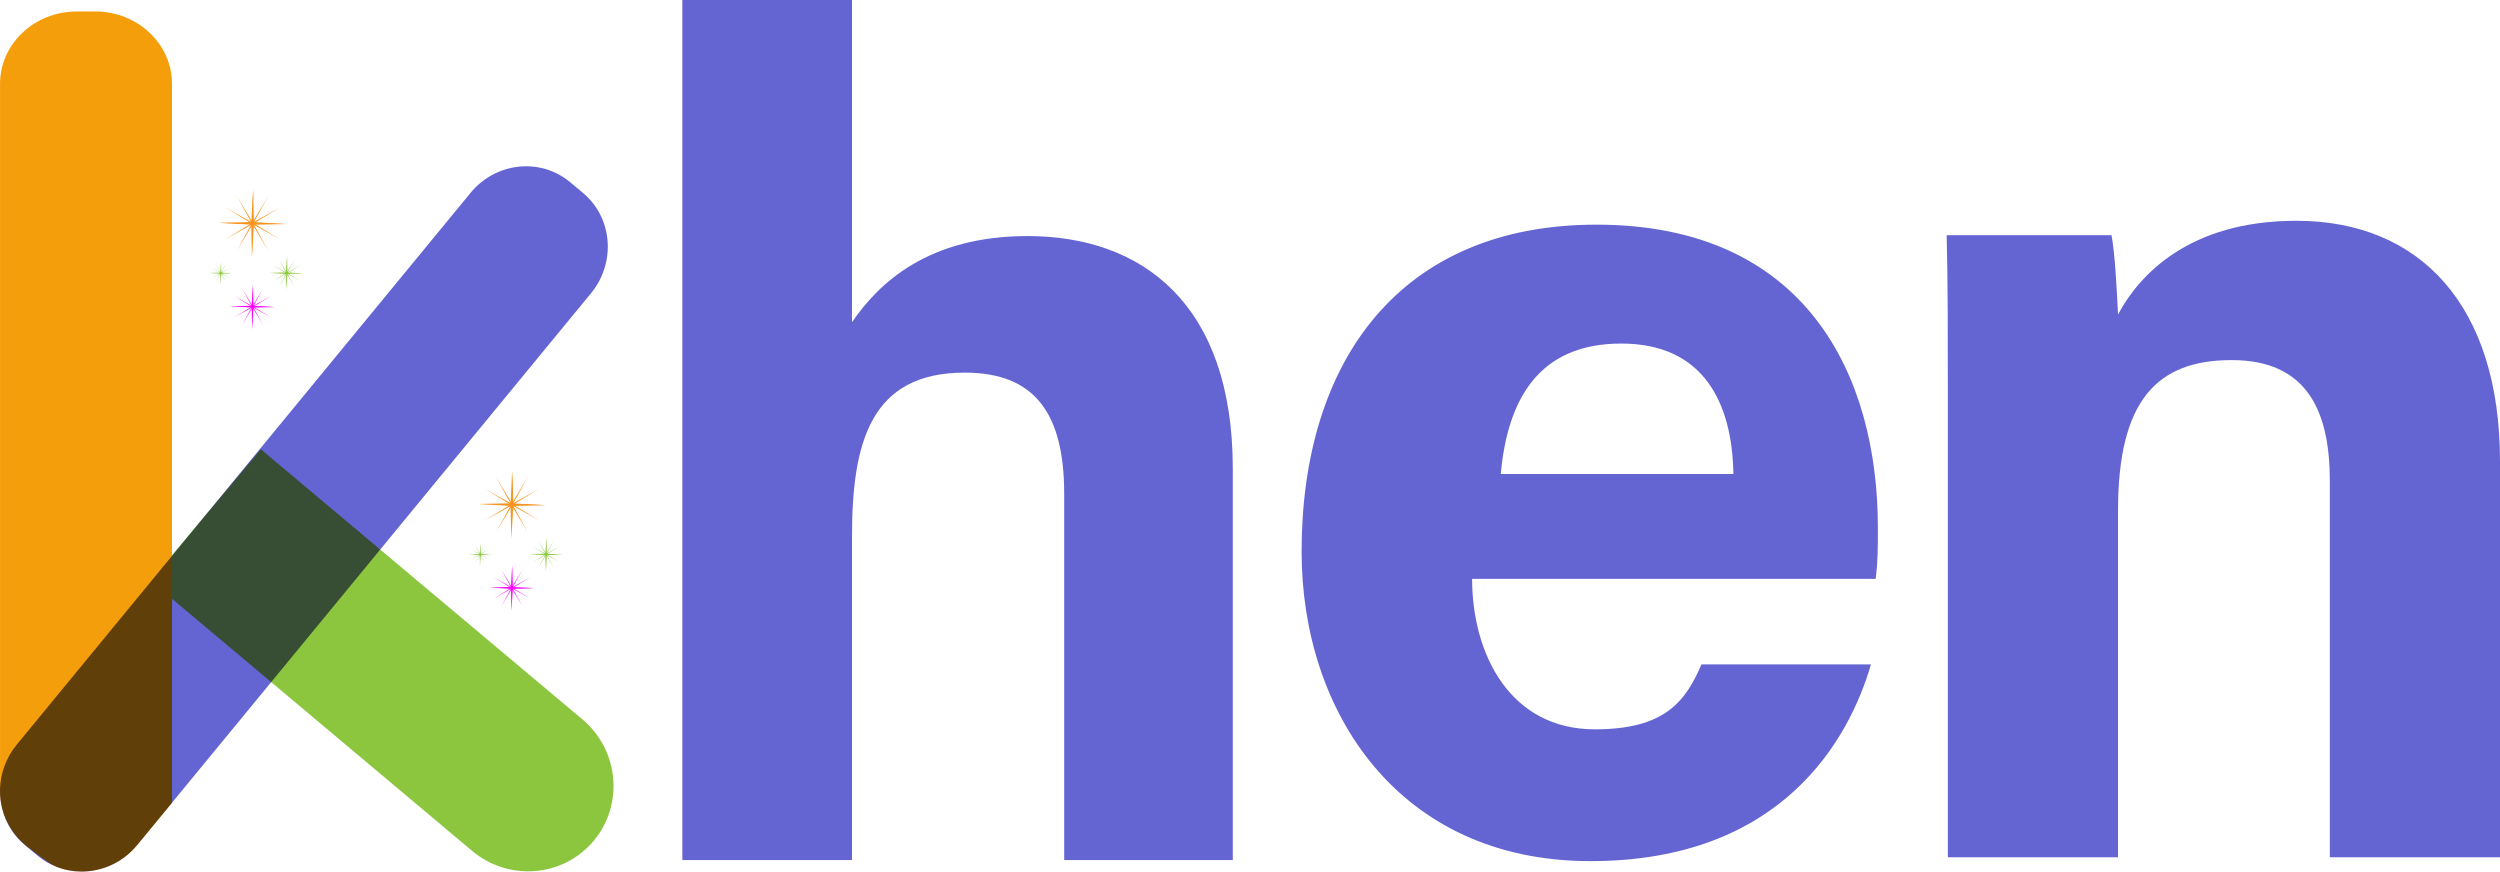
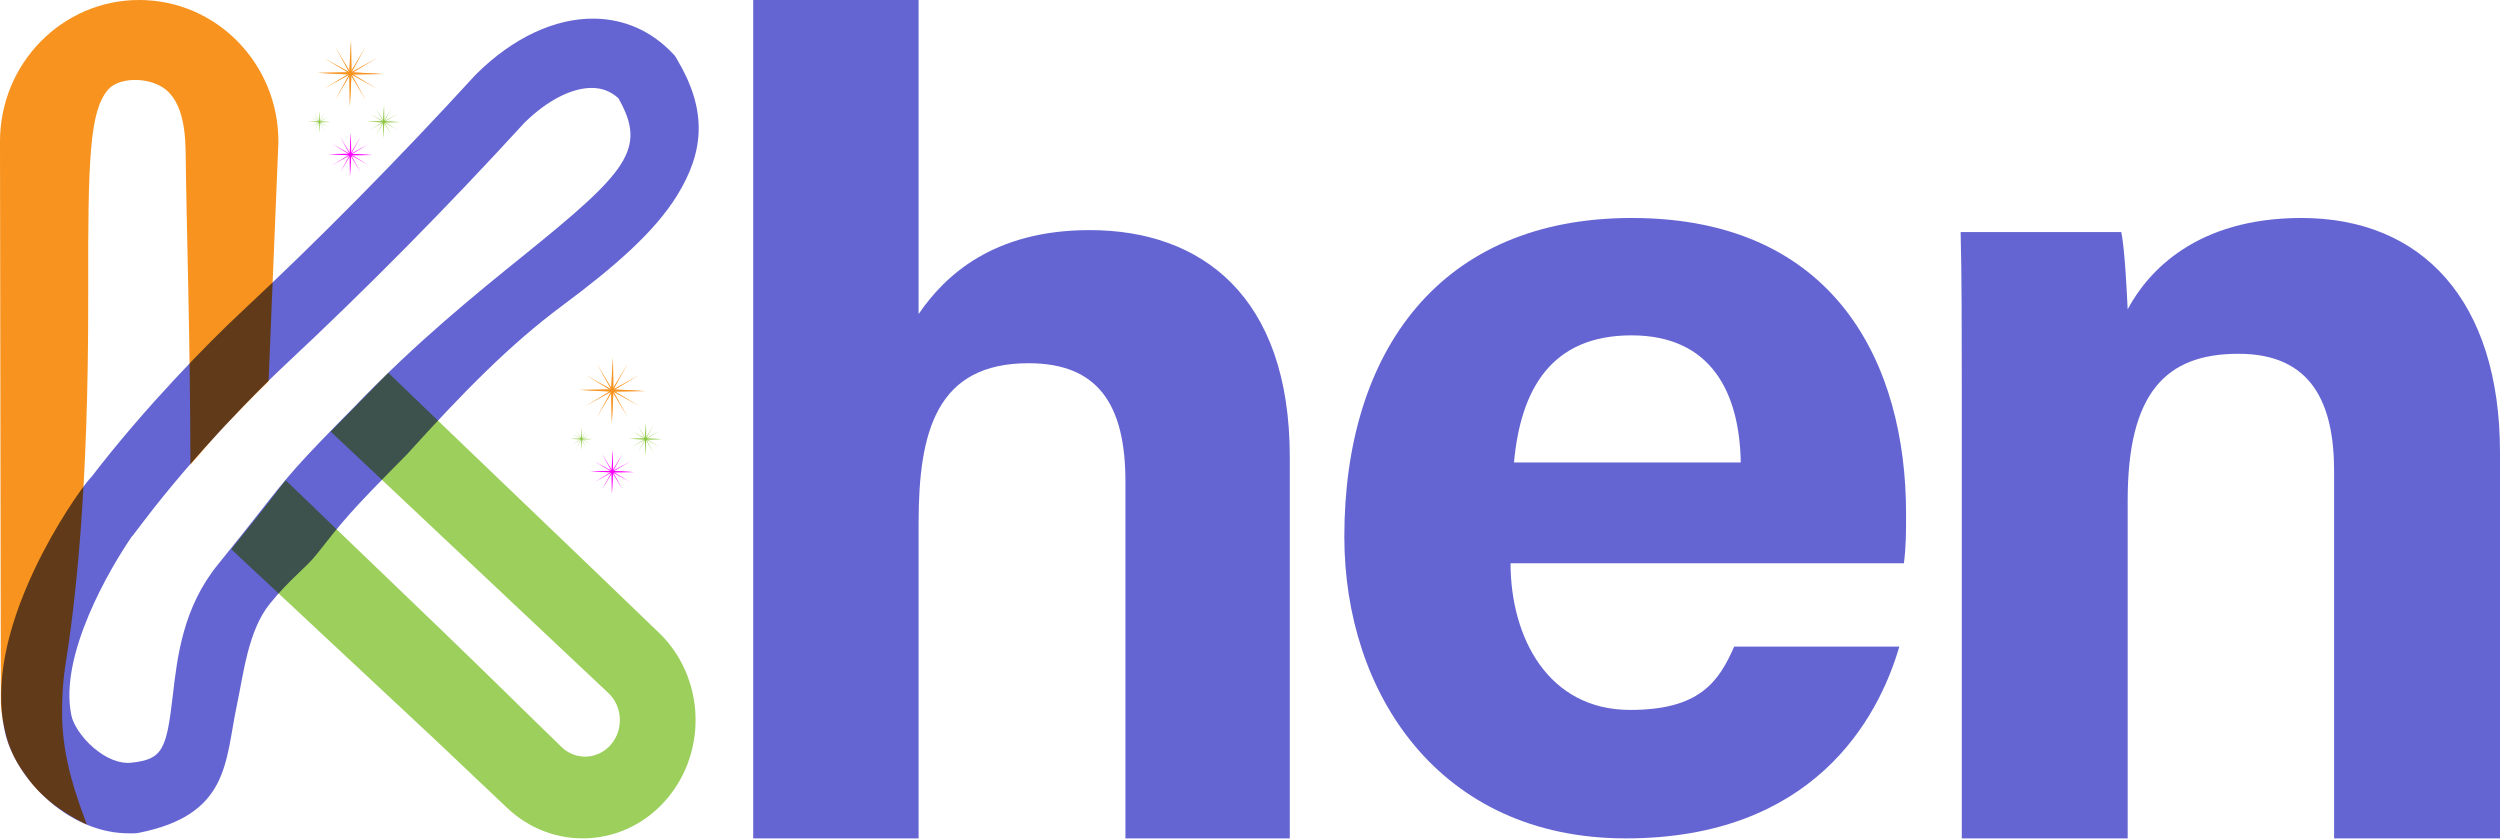
- <svg xmlns="http://www.w3.org/2000/svg" viewBox="0 0 872 304">
-   <g style="isolation:isolate">
-     <path fill="#8cc63f" d="M207.06,293.3h0c-10.62,12.67-29.61,14.22-42.41,3.47l-112.14-94.19,38.46-45.88,112.14,94.19c12.8,10.75,14.57,29.74,3.95,42.41Z" />
-     <path fill="#f59e0b" d="M60,29.26v250.55c0,.09,0,.17-.01.26l-7.08,8.58-5.03,6.09c-5.05,6.14-12.33,9.3-19.58,9.25-2.89-.02-5.77-.55-8.5-1.6-1.62-.77-3.18-1.7-4.66-2.81l-5.02-3.77c-5.58-4.19-8.91-10.03-9.85-16.19-.06-.31-.09-.62-.12-.93-.05-.42-.08-.85-.11-1.28.01,0,0-.02,0-.03-.02-.37-.03-.73-.03-1.1,0-.09,0-.18,0-.27V29.26C0,15.31,11.99,4,26.79,4h6.43c14.78,0,26.78,11.31,26.78,25.26Z" />
-     <path fill="#6465d2" style="mix-blend-mode:multiply" d="M206.13,102.3L59.98,280l-7.08,8.61-5.03,6.11c-5.05,6.16-12.33,9.33-19.58,9.28-2.89-.02-5.77-.55-8.5-1.61-2.35-.91-4.59-2.2-6.63-3.9l-4.49-3.75c-4.76-3.96-7.59-9.41-8.41-15.19-.06-.31-.09-.62-.12-.93-.05-.42-.08-.85-.11-1.28.01-.01,0-.02,0-.03-.04-.72-.04-1.43-.02-2.15.18-5.44,2.1-10.89,5.85-15.45l51.84-63.04,2.29-2.78,104.13-126.61c8.8-10.71,24.35-12.4,34.7-3.76l4.5,3.75c10.37,8.64,11.62,24.32,2.81,35.03Z" />
-   </g>
-   <g>
-     <polygon fill="#f7931e" points="88.09 66.79 88.3 77.16 93.62 68.28 88.64 77.36 97.67 72.35 88.85 77.71 99.16 77.92 88.85 78.12 97.67 83.48 88.64 78.47 93.62 87.55 88.3 78.67 88.09 89.04 87.89 78.67 82.56 87.55 87.54 78.47 78.51 83.48 87.34 78.12 77.03 77.92 87.34 77.71 78.51 72.35 87.54 77.36 82.56 68.28 87.89 77.16 88.09 66.79" />
-     <polygon fill="#f7931e" points="88.33 65.92 88.55 77.48 100.02 78.15 88.53 78.38 87.86 89.92 87.64 78.36 76.16 77.68 87.66 77.46 88.33 65.92" />
-     <polygon fill="#8cc63f" points="100.02 89.7 100.12 94.88 102.79 90.44 100.3 94.99 104.81 92.48 100.4 95.16 105.55 95.26 100.4 95.36 104.81 98.04 100.3 95.54 102.79 100.08 100.12 95.64 100.02 100.82 99.92 95.64 97.26 100.08 99.75 95.54 95.23 98.04 99.65 95.36 94.49 95.26 99.65 95.16 95.23 92.48 99.75 94.99 97.26 90.44 99.92 94.88 100.02 89.7" />
-     <polygon fill="#8cc63f" points="100.14 89.26 100.25 95.04 105.99 95.38 100.24 95.49 99.91 101.26 99.8 95.48 94.06 95.15 99.81 95.03 100.14 89.26" />
-     <polygon fill="#8cc63f" points="77.03 91.55 77.1 95.01 78.88 92.05 77.22 95.08 80.23 93.41 77.28 95.19 80.72 95.26 77.28 95.33 80.23 97.12 77.22 95.45 78.88 98.47 77.1 95.51 77.03 98.97 76.97 95.51 75.19 98.47 76.85 95.45 73.84 97.12 76.78 95.33 73.35 95.26 76.78 95.19 73.84 93.41 76.85 95.08 75.19 92.05 76.97 95.01 77.03 91.55" />
-     <polygon fill="#8cc63f" points="77.11 91.26 77.18 95.11 81.01 95.34 77.18 95.41 76.96 99.26 76.88 95.41 73.06 95.18 76.89 95.11 77.11 91.26" />
-     <polygon fill="#f0f" points="88.09 99.55 88.23 106.47 91.78 100.55 88.46 106.6 94.48 103.26 88.59 106.84 95.47 106.97 88.59 107.11 94.48 110.68 88.46 107.34 91.78 113.39 88.23 107.47 88.09 114.39 87.96 107.47 84.41 113.39 87.73 107.34 81.71 110.68 87.59 107.11 80.72 106.97 87.59 106.84 81.71 103.26 87.73 106.6 84.41 100.55 87.96 106.47 88.09 99.55" />
-     <polygon fill="#f0f" points="88.25 98.97 88.4 106.68 96.05 107.13 88.38 107.28 87.94 114.97 87.79 107.26 80.14 106.81 87.8 106.66 88.25 98.97" />
-     <polygon fill="#f7931e" points="178.55 164.88 178.75 175.25 184.08 166.38 179.1 175.46 188.13 170.45 179.3 175.81 189.61 176.01 179.3 176.21 188.13 181.57 179.1 176.56 184.08 185.65 178.75 176.77 178.55 187.14 178.35 176.77 173.02 185.65 178 176.56 168.97 181.57 177.8 176.21 167.49 176.01 177.8 175.81 168.97 170.45 178 175.46 173.02 166.38 178.35 175.25 178.55 164.88" />
-     <polygon fill="#f7931e" points="178.78 164.01 179 175.57 190.48 176.24 178.99 176.47 178.32 188.01 178.09 176.45 166.62 175.78 178.11 175.55 178.78 164.01" />
-     <polygon fill="#8cc63f" points="190.48 187.79 190.58 192.98 193.24 188.54 190.75 193.08 195.27 190.57 190.85 193.25 196.01 193.36 190.85 193.46 195.27 196.14 190.75 193.63 193.24 198.17 190.58 193.73 190.48 198.92 190.38 193.73 187.71 198.17 190.2 193.63 185.69 196.14 190.1 193.46 184.95 193.36 190.1 193.25 185.69 190.57 190.2 193.08 187.71 188.54 190.38 192.98 190.48 187.79" />
-     <polygon fill="#8cc63f" points="190.59 187.36 190.71 193.14 196.44 193.47 190.7 193.58 190.36 199.36 190.25 193.58 184.51 193.24 190.26 193.13 190.59 187.36" />
-     <polygon fill="#8cc63f" points="167.49 189.65 167.55 193.1 169.33 190.14 167.67 193.17 170.68 191.5 167.74 193.29 171.17 193.36 167.74 193.42 170.68 195.21 167.67 193.54 169.33 196.57 167.55 193.61 167.49 197.06 167.42 193.61 165.64 196.57 167.3 193.54 164.29 195.21 167.24 193.42 163.8 193.36 167.24 193.29 164.29 191.5 167.3 193.17 165.64 190.14 167.42 193.1 167.49 189.65" />
-     <polygon fill="#8cc63f" points="167.56 189.36 167.64 193.21 171.46 193.43 167.63 193.51 167.41 197.36 167.33 193.5 163.51 193.28 167.34 193.2 167.56 189.36" />
-     <polygon fill="#f0f" points="178.55 197.65 178.68 204.56 182.23 198.64 178.91 204.7 184.93 201.36 179.05 204.93 185.92 205.06 179.05 205.2 184.93 208.77 178.91 205.43 182.23 211.49 178.68 205.57 178.55 212.48 178.41 205.57 174.86 211.49 178.18 205.43 172.16 208.77 178.04 205.2 171.17 205.06 178.04 204.93 172.16 201.36 178.18 204.7 174.86 198.64 178.41 204.56 178.55 197.65" />
-     <polygon fill="#f0f" points="178.7 197.06 178.85 204.77 186.5 205.22 178.84 205.37 178.39 213.06 178.24 205.36 170.59 204.91 178.25 204.76 178.7 197.06" />
-   </g>
-   <g fill="#6465d2">
-     <path d="M297.18,0v112.39c9.38-13.77,26.71-30.05,61.22-30.05,39.86,0,71.6,23.48,71.6,81.18v136.48h-58.81v-127.67c0-27.66-9.86-42.36-34.68-42.36-32.88,0-39.33,24.35-39.33,57.17v112.86h-59.18V0h59.18Z" />
-     <path d="M513.47,201.92c.05,26.54,13.41,52.47,42.81,52.47,24.59,0,31.61-9.82,37.21-22.65h59.1c-7.56,25.97-30.86,68.62-97.86,68.62s-100.73-52.25-100.73-107.92c0-66.55,34.34-114.08,102.84-114.08,73.25,0,98.16,52.71,98.16,105.67,0,7.18,0,11.84-.77,17.89h-140.76ZM604.61,165.32c-.41-24.7-10.33-45.49-39.1-45.49s-39.68,19.41-42.04,45.49h81.14Z" />
-     <path d="M679.41,136.7c0-18.44,0-38.63-.41-54.66h57.48c1.19,5.6,1.97,20.67,2.29,27.64,7.29-13.63,24.64-32.67,62.19-32.67,43.06,0,71.04,29.45,71.04,83.97v138.03h-59.36v-131.35c0-24.39-8.03-42.06-34.22-42.06s-39.65,14.19-39.65,52.5v120.91h-59.36v-162.31Z" />
+ <svg xmlns="http://www.w3.org/2000/svg" xmlns:xlink="http://www.w3.org/1999/xlink" viewBox="0 0 894.57 300">
+   <defs>
+     <style>
+       .cls-1 {
+         fill: #9ccf5c;
+       }
+ 
+       .cls-2 {
+         fill: #f0f;
+       }
+ 
+       .cls-3 {
+         fill: #8cc63f;
+       }
+ 
+       .cls-4 {
+         fill: url(#radial-gradient-7);
+       }
+ 
+       .cls-4, .cls-5, .cls-6, .cls-7, .cls-8, .cls-9, .cls-10, .cls-11 {
+         opacity: 0;
+       }
+ 
+       .cls-5 {
+         fill: url(#radial-gradient-5);
+       }
+ 
+       .cls-6 {
+         fill: url(#radial-gradient-6);
+       }
+ 
+       .cls-7 {
+         fill: url(#radial-gradient-4);
+       }
+ 
+       .cls-8 {
+         fill: url(#radial-gradient-8);
+       }
+ 
+       .cls-9 {
+         fill: url(#radial-gradient-3);
+       }
+ 
+       .cls-10 {
+         fill: url(#radial-gradient-2);
+       }
+ 
+       .cls-12 {
+         isolation: isolate;
+       }
+ 
+       .cls-13 {
+         mix-blend-mode: multiply;
+       }
+ 
+       .cls-14 {
+         fill: #6465d2;
+       }
+ 
+       .cls-15 {
+         fill: #f7931e;
+       }
+ 
+       .cls-11 {
+         fill: url(#radial-gradient);
+       }
+     
+       .hen-p { fill: #6465d2; }
+ </style>
+     <radialGradient id="radial-gradient" cx="34.35" cy="69.93" fx="34.35" fy="69.93" r="7.76" gradientTransform="translate(92.73 -40.59) scale(.95)" gradientUnits="userSpaceOnUse">
+       <stop offset=".24" stop-color="#66cbe6" />
+       <stop offset=".28" stop-color="#6bcce6" stop-opacity=".88" />
+       <stop offset=".34" stop-color="#74cfe7" stop-opacity=".68" />
+       <stop offset=".42" stop-color="#7dd1e9" stop-opacity=".49" />
+       <stop offset=".49" stop-color="#84d3e9" stop-opacity=".34" />
+       <stop offset=".57" stop-color="#8ad5ea" stop-opacity=".22" />
+       <stop offset=".66" stop-color="#8ed6eb" stop-opacity=".12" />
+       <stop offset=".75" stop-color="#91d7eb" stop-opacity=".05" />
+       <stop offset=".85" stop-color="#93d7eb" stop-opacity=".01" />
+       <stop offset="1" stop-color="#94d8ec" stop-opacity="0" />
+     </radialGradient>
+     <radialGradient id="radial-gradient-2" cx="46.91" cy="88.07" fx="46.91" fy="88.07" r="3.88" gradientTransform="translate(92.73 -40.59) scale(.95)" gradientUnits="userSpaceOnUse">
+       <stop offset=".24" stop-color="#fff" />
+       <stop offset=".3" stop-color="#fff" stop-opacity=".8" />
+       <stop offset=".37" stop-color="#fff" stop-opacity=".61" />
+       <stop offset=".44" stop-color="#fff" stop-opacity=".45" />
+       <stop offset=".51" stop-color="#fff" stop-opacity=".31" />
+       <stop offset=".59" stop-color="#fff" stop-opacity=".2" />
+       <stop offset=".67" stop-color="#fff" stop-opacity=".11" />
+       <stop offset=".76" stop-color="#fff" stop-opacity=".05" />
+       <stop offset=".86" stop-color="#fff" stop-opacity=".01" />
+       <stop offset="1" stop-color="#fff" stop-opacity="0" />
+     </radialGradient>
+     <radialGradient id="radial-gradient-3" cx="22.71" cy="88.07" fx="22.71" fy="88.07" r="2.59" xlink:href="#radial-gradient-2" />
+     <radialGradient id="radial-gradient-4" cx="34.35" cy="100.32" fx="34.35" fy="100.32" r="5.17" xlink:href="#radial-gradient-2" />
+     <radialGradient id="radial-gradient-5" cx="132.95" cy="188.63" fx="132.95" fy="188.63" xlink:href="#radial-gradient" />
+     <radialGradient id="radial-gradient-6" cx="145.51" cy="206.78" fx="145.51" fy="206.78" r="3.88" xlink:href="#radial-gradient-2" />
+     <radialGradient id="radial-gradient-7" cx="121.32" cy="206.78" fx="121.32" fy="206.78" r="2.59" xlink:href="#radial-gradient-2" />
+     <radialGradient id="radial-gradient-8" cx="132.95" cy="219.02" fx="132.95" fy="219.02" r="5.17" xlink:href="#radial-gradient-2" />
+   </defs>
+   <g class="cls-12">
+     <g id="Purple">
+       <path class="hen-p" d="M328.7,0v112.39c9.38-13.77,26.71-30.05,61.22-30.05,39.86,0,71.6,23.48,71.6,81.18v136.48h-58.81v-127.67c0-27.66-9.86-42.36-34.68-42.36-32.88,0-39.33,24.35-39.33,57.17v112.86h-59.18V0h59.18Z" />
+       <path class="hen-p" d="M540.51,201.56c.05,26.54,13.41,52.47,42.81,52.47,24.59,0,31.61-9.82,37.21-22.65h59.1c-7.56,25.97-30.86,68.62-97.86,68.62s-100.73-52.25-100.73-107.92c0-66.55,34.34-114.08,102.84-114.08,73.25,0,98.16,52.71,98.16,105.67,0,7.18,0,11.84-.77,17.89h-140.76ZM622.89,165.49c-.41-24.7-10.33-45.49-39.1-45.49s-39.68,19.41-42.04,45.49h81.14Z" />
+       <path class="hen-p" d="M701.98,137.69c0-18.44,0-38.63-.41-54.66h57.48c1.19,5.6,1.97,20.67,2.29,27.64,7.29-13.63,24.64-32.67,62.19-32.67,43.06,0,71.04,29.45,71.04,83.97v138.03h-59.36v-131.35c0-24.39-8.03-42.06-34.22-42.06s-39.65,14.19-39.65,52.5v120.91h-59.36v-162.31Z" />
+       <g>
+         <path class="cls-15 p stem" d="M99.63,50.64l-3.53,85.78c-6.24,6.04-11.51,11.63-14.76,15.01-4.37,4.54-9.22,10.21-13.2,14.82-.11-47.11-1.39-84.88-1.69-110.32-.08-6.41-.23-19.61-8.29-24.7-6.01-3.8-15.83-3.45-19.51.87-6.6,7.74-7.2,24.6-7.09,73.14.17,71.28-4.74,111.33-8.26,133.53-.37,2.35-1.15,8.2-1.08,17.19.12,15.68,5.4,29.87,8.88,39.11-4.77-2.27-14.82-7.72-21.19-16.63-1.75-2.45-5.51-7.19-7.52-14.57-1.35-4.97-1.98-9.22-2.08-12.27C.2,184.62.1,117.63,0,50.64,0,22.67,22.3,0,49.81,0s49.81,22.67,49.81,50.64Z" />
+         <path class="cls-1 p dn" d="M102.23,171.85c29.09,28.08,54.15,51.94,71.18,68.57,16.05,15.68,25.82,25.28,27.61,26.97,5.11,4.82,12.97,4.4,17.58-.95,4.61-5.36,4.21-13.63-.91-18.46-34.02-32.11-65.33-61.42-99.35-93.53,6.92-7.05,13.69-13.98,20.61-21.04,33.17,32.01,63.78,61.1,96.95,93.11,16.11,15.59,17.42,41.82,2.94,59.09h0c-14.97,17.86-41.03,19.29-57.7,3.17l-25.82-24.46-72.53-67.75c.46-.74,9.91-12.4,10.85-13.63" />
+         <g class="cls-13">
+           <path class="cls-14 p up" d="M46.1,298.19c-9.68,0-19.58-3.93-28.22-11.29-8.44-7.19-14.53-16.83-16.3-25.81-3.28-15.94.32-35.18,10.69-57.18,7.59-16.09,16.82-29.14,19.86-32.63.22-.26.45-.5.68-.73,19.07-24.89,42.19-48.32,52.93-58.33,28.38-26.5,56.74-55.2,84.29-85.31l.43-.44c13.11-12.97,28.13-20,42.26-19.8,10.69.16,20.31,4.4,27.82,12.28l.96,1.01.72,1.2c10.93,18.29,9.84,33.03-.02,48.91-8.07,13-22.3,25.4-41.09,39.36-18.7,13.9-35.37,30.9-55.52,53.19l-.6.61c-19.82,20.01-22.1,22.91-31.7,35.14-3.78,4.81-9.48,8.72-16.65,17.56-7.89,9.71-9.45,24.97-11.94,36.71-4.2,19.79-2.52,38.91-35.04,45.37-1.16.23-2.36.18-3.54.18ZM47.29,191.79c-7.96,11.59-26.21,42.59-21.77,64.08l.03.14c.54,2.78,3.27,7.6,7.99,11.61,4.44,3.78,9.26,5.72,13.24,5.31,11.48-1.14,12.79-4.68,15.05-24.05,1.63-14.04,3.67-31.52,16.15-46.88,7.04-8.68,11.68-14.58,15.41-19.33,10.06-12.8,12.77-16.25,33.52-37.21,22.2-23.16,43.3-40.2,60.26-53.89,37.37-30.17,44.45-38.24,34.12-56.41-2.68-2.43-5.74-3.64-9.33-3.7-7.29-.08-16.1,4.41-24.25,12.41-27.92,30.5-56.67,59.59-85.46,86.47-10.31,9.6-32.58,32.2-50.76,56.07l-4.1,5.38h-.09Z" />
+         </g>
+       </g>
+       <g>
+         <g class="spark">
+           <g>
+             <polygon class="cls-15" points="125.38 15.13 125.58 25.5 130.91 16.62 125.93 25.7 134.96 20.69 126.13 26.05 136.44 26.26 126.13 26.46 134.96 31.82 125.93 26.81 130.91 35.89 125.58 27.01 125.38 37.38 125.18 27.01 119.85 35.89 124.83 26.81 115.8 31.82 124.63 26.46 114.32 26.26 124.63 26.05 115.8 20.69 124.83 25.7 119.85 16.62 125.18 25.5 125.38 15.13" />
+             <polygon id="Star_2" data-name="Star 2" class="cls-15" points="125.61 14.26 125.84 25.82 137.31 26.49 125.82 26.72 125.15 38.26 124.93 26.7 113.45 26.02 124.94 25.8 125.61 14.26" />
+             <ellipse class="cls-11" cx="125.38" cy="26.26" rx="7.37" ry="7.42" />
+           </g>
+           <g>
+             <polygon class="cls-3" points="137.31 38.04 137.41 43.22 140.08 38.78 137.59 43.32 142.1 40.82 137.69 43.5 142.84 43.6 137.69 43.7 142.1 46.38 137.59 43.88 140.08 48.42 137.41 43.98 137.31 49.16 137.21 43.98 134.55 48.42 137.04 43.88 132.52 46.38 136.94 43.7 131.78 43.6 136.94 43.5 132.52 40.82 137.04 43.32 134.55 38.78 137.21 43.22 137.31 38.04" />
+             <polygon id="Star_2-2" data-name="Star 2" class="cls-3" points="137.43 37.6 137.54 43.38 143.28 43.72 137.53 43.83 137.2 49.6 137.08 43.82 131.35 43.48 137.09 43.37 137.43 37.6" />
+             <ellipse class="cls-10" cx="137.31" cy="43.6" rx="3.69" ry="3.71" />
+           </g>
+           <g>
+             <polygon class="cls-3" points="114.32 39.89 114.39 43.35 116.16 40.39 114.5 43.42 117.51 41.75 114.57 43.53 118.01 43.6 114.57 43.67 117.51 45.46 114.5 43.79 116.16 46.81 114.39 43.85 114.32 47.31 114.25 43.85 112.48 46.81 114.14 43.79 111.13 45.46 114.07 43.67 110.63 43.6 114.07 43.53 111.13 41.75 114.14 43.42 112.48 40.39 114.25 43.35 114.32 39.89" />
+             <polygon id="Star_2-3" data-name="Star 2" class="cls-3" points="114.4 39.6 114.47 43.45 118.3 43.68 114.47 43.75 114.24 47.6 114.17 43.75 110.34 43.52 114.18 43.45 114.4 39.6" />
+             <ellipse class="cls-9" cx="114.32" cy="43.6" rx="2.46" ry="2.47" />
+           </g>
+           <g>
+             <polygon class="cls-2" points="125.38 47.89 125.52 54.81 129.07 48.89 125.75 54.94 131.77 51.6 125.88 55.18 132.76 55.31 125.88 55.45 131.77 59.02 125.75 55.68 129.07 61.73 125.52 55.81 125.38 62.73 125.25 55.81 121.69 61.73 125.01 55.68 118.99 59.02 124.88 55.45 118.01 55.31 124.88 55.18 118.99 51.6 125.01 54.94 121.69 48.89 125.25 54.81 125.38 47.89" />
+             <polygon id="Star_2-4" data-name="Star 2" class="cls-2" points="125.54 47.31 125.68 55.02 133.33 55.47 125.67 55.62 125.23 63.31 125.08 55.6 117.43 55.15 125.09 55 125.54 47.31" />
+             <ellipse class="cls-7" cx="125.38" cy="55.31" rx="4.92" ry="4.94" />
+           </g>
+         </g>
+         <g class="spark b">
+           <g>
+             <polygon class="cls-15" points="219.09 128.61 219.29 138.98 224.62 130.1 219.64 139.18 228.67 134.17 219.84 139.53 230.15 139.73 219.84 139.93 228.67 145.29 219.64 140.28 224.62 149.37 219.29 140.49 219.09 150.86 218.89 140.49 213.56 149.37 218.54 140.28 209.51 145.29 218.34 139.93 208.03 139.73 218.34 139.53 209.51 134.17 218.54 139.18 213.56 130.1 218.89 138.98 219.09 128.61" />
+             <polygon id="Star_2-5" data-name="Star 2" class="cls-15" points="219.32 127.73 219.55 139.29 231.02 139.96 219.53 140.19 218.86 151.73 218.64 140.17 207.16 139.5 218.65 139.27 219.32 127.73" />
+             <ellipse class="cls-5" cx="219.09" cy="139.73" rx="7.37" ry="7.42" />
+           </g>
+           <g>
+             <polygon class="cls-3" points="231.02 151.51 231.12 156.7 233.79 152.26 231.3 156.8 235.81 154.29 231.4 156.97 236.55 157.08 231.4 157.18 235.81 159.86 231.3 157.35 233.79 161.89 231.12 157.45 231.02 162.64 230.92 157.45 228.26 161.89 230.75 157.35 226.23 159.86 230.65 157.18 225.49 157.08 230.65 156.97 226.23 154.29 230.75 156.8 228.26 152.26 230.92 156.7 231.02 151.51" />
+             <polygon id="Star_2-6" data-name="Star 2" class="cls-3" points="231.14 151.08 231.25 156.86 236.99 157.19 231.24 157.31 230.91 163.08 230.79 157.3 225.06 156.96 230.8 156.85 231.14 151.08" />
+             <ellipse class="cls-6" cx="231.02" cy="157.08" rx="3.69" ry="3.71" />
+           </g>
+           <g>
+             <polygon class="cls-3" points="208.03 153.37 208.1 156.82 209.87 153.86 208.21 156.89 211.22 155.22 208.28 157.01 211.72 157.08 208.28 157.14 211.22 158.93 208.21 157.26 209.87 160.29 208.1 157.33 208.03 160.78 207.96 157.33 206.19 160.29 207.85 157.26 204.84 158.93 207.78 157.14 204.34 157.08 207.78 157.01 204.84 155.22 207.85 156.89 206.19 153.86 207.96 156.82 208.03 153.37" />
+             <polygon id="Star_2-7" data-name="Star 2" class="cls-3" points="208.11 153.08 208.18 156.93 212.01 157.15 208.18 157.23 207.95 161.08 207.88 157.22 204.05 157 207.88 156.92 208.11 153.08" />
+             <ellipse class="cls-4" cx="208.03" cy="157.08" rx="2.46" ry="2.47" />
+           </g>
+           <g>
+             <polygon class="cls-2" points="219.09 161.37 219.22 168.28 222.78 162.36 219.46 168.42 225.48 165.08 219.59 168.65 226.46 168.78 219.59 168.92 225.48 172.49 219.46 169.15 222.78 175.21 219.22 169.29 219.09 176.2 218.96 169.29 215.4 175.21 218.72 169.15 212.7 172.49 218.59 168.92 211.72 168.78 218.59 168.65 212.7 165.08 218.72 168.42 215.4 162.36 218.96 168.28 219.09 161.37" />
+             <polygon id="Star_2-8" data-name="Star 2" class="cls-2" points="219.24 160.78 219.39 168.49 227.04 168.94 219.38 169.09 218.94 176.78 218.79 169.08 211.14 168.63 218.8 168.48 219.24 160.78" />
+             <ellipse class="cls-8" cx="219.09" cy="168.78" rx="4.92" ry="4.94" />
+           </g>
+         </g>
+       </g>
+     </g>
  </g>
</svg>
